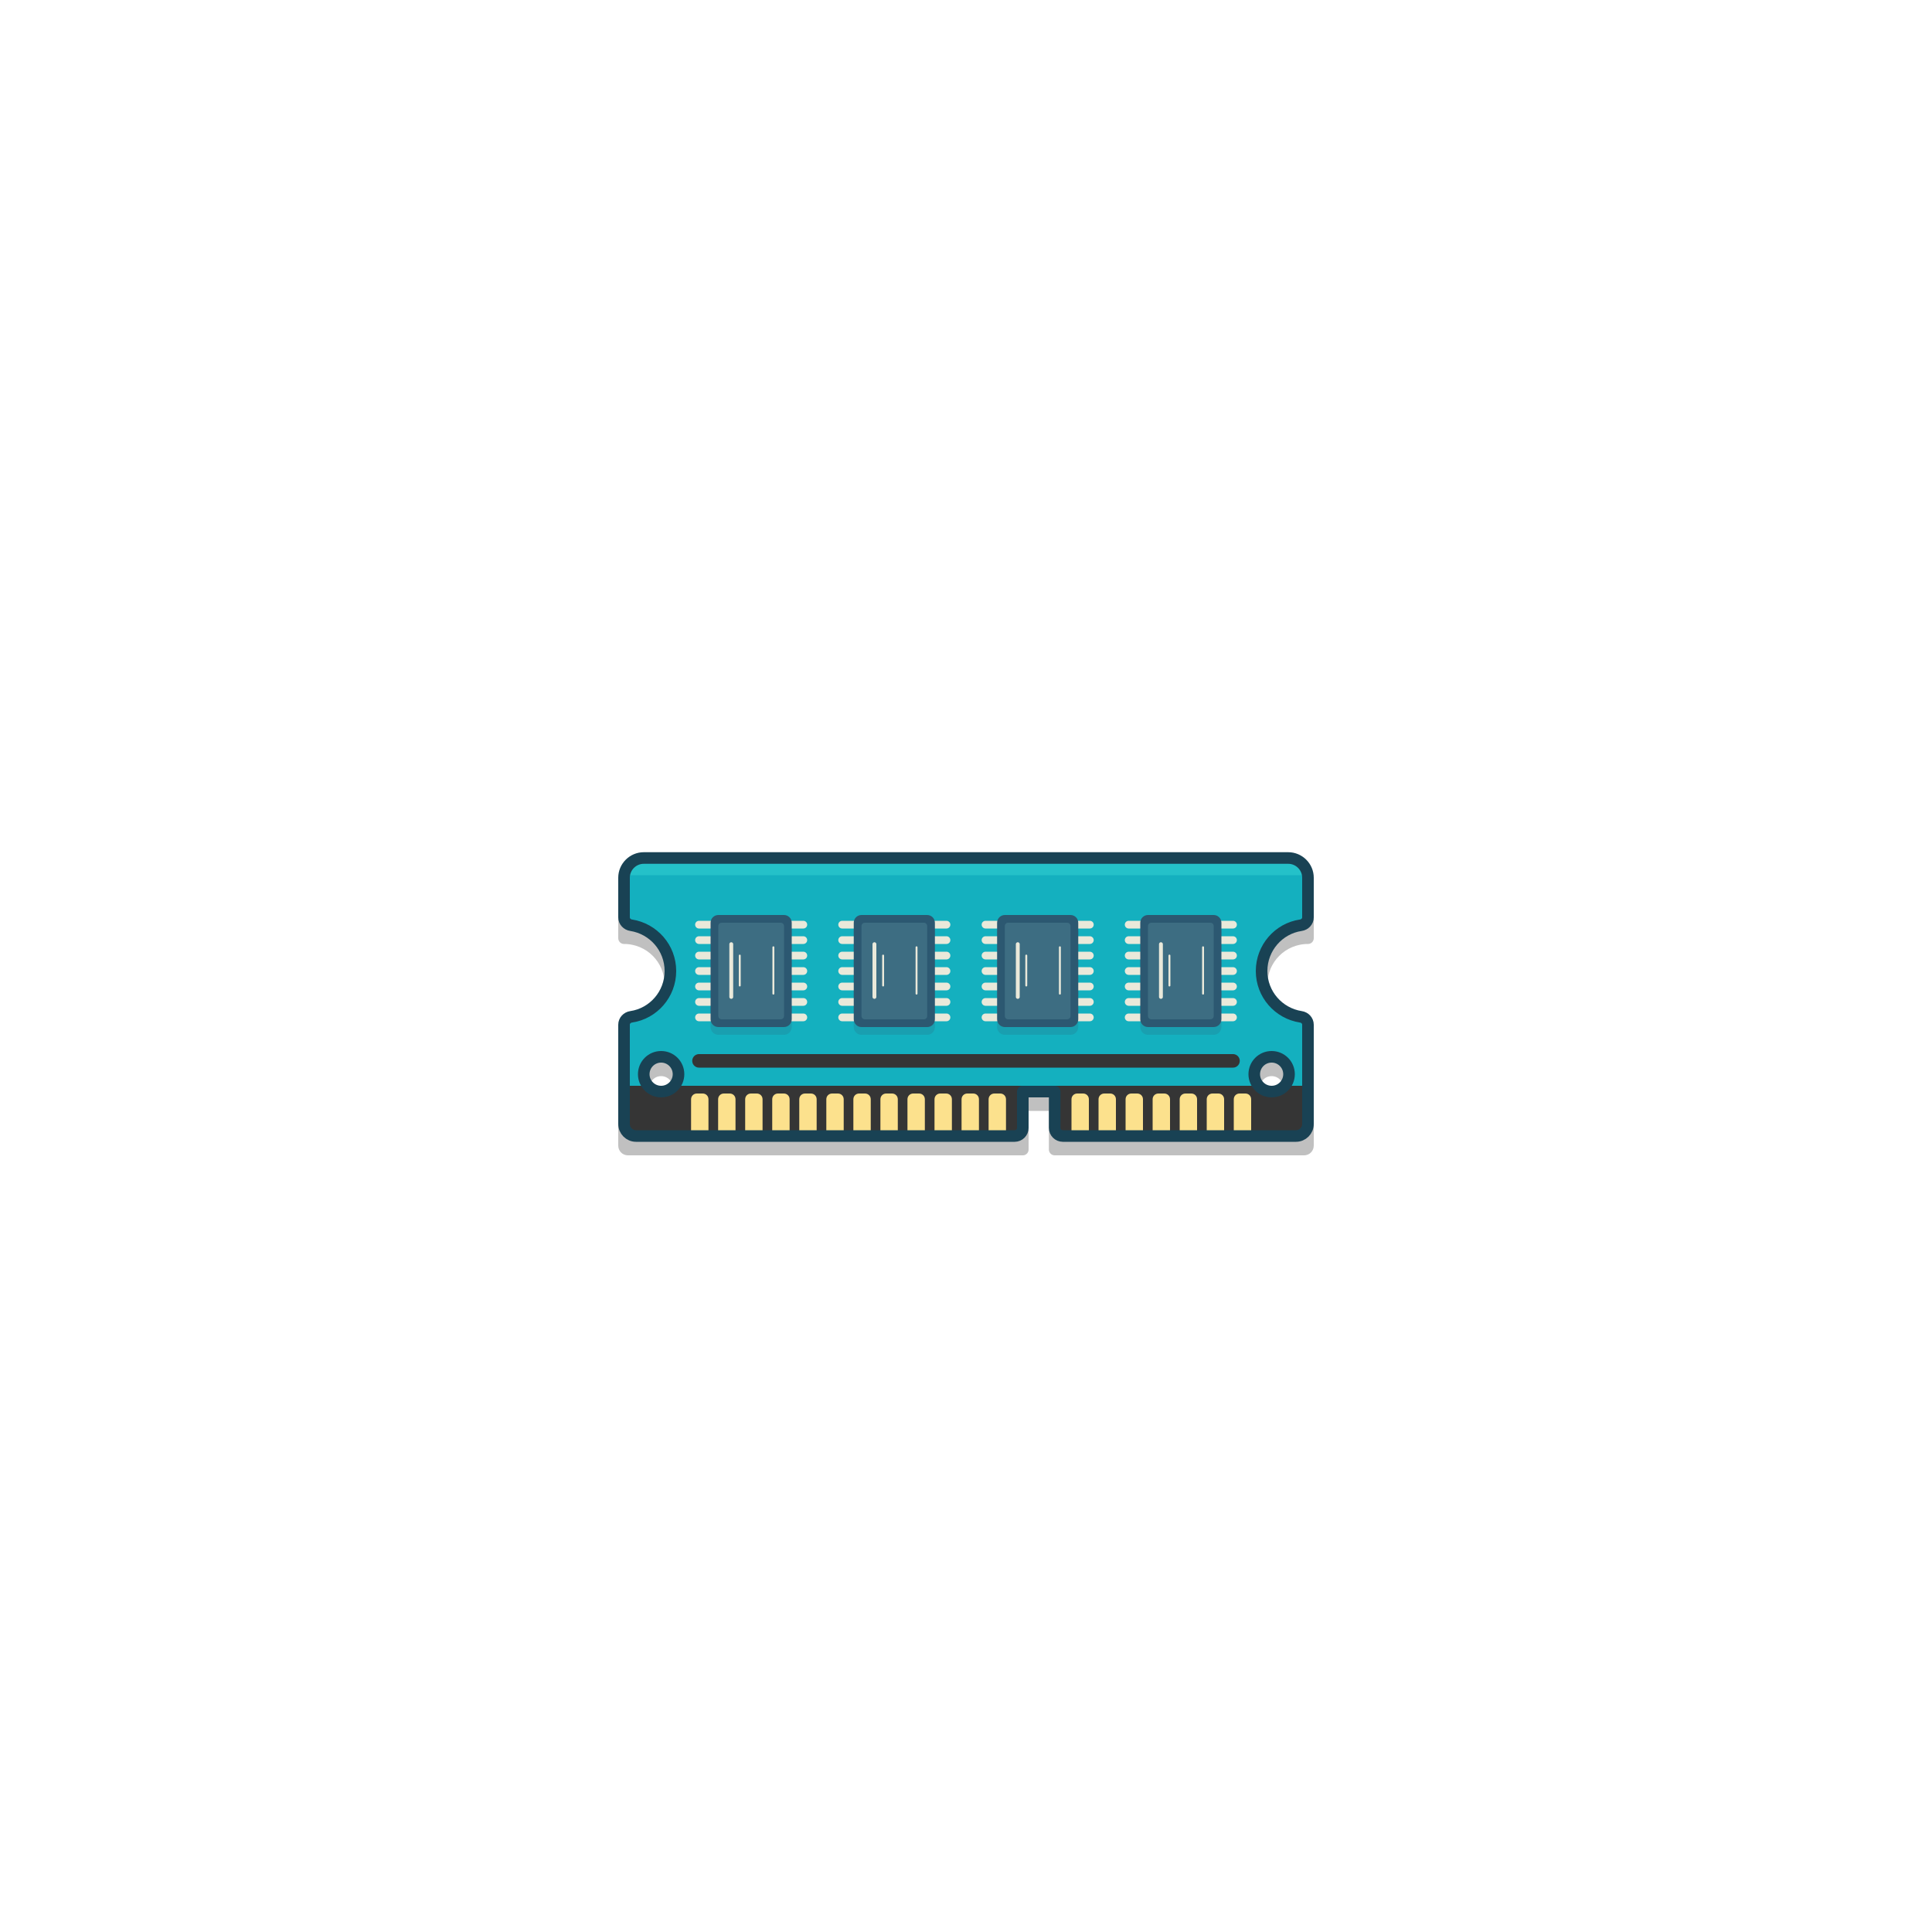
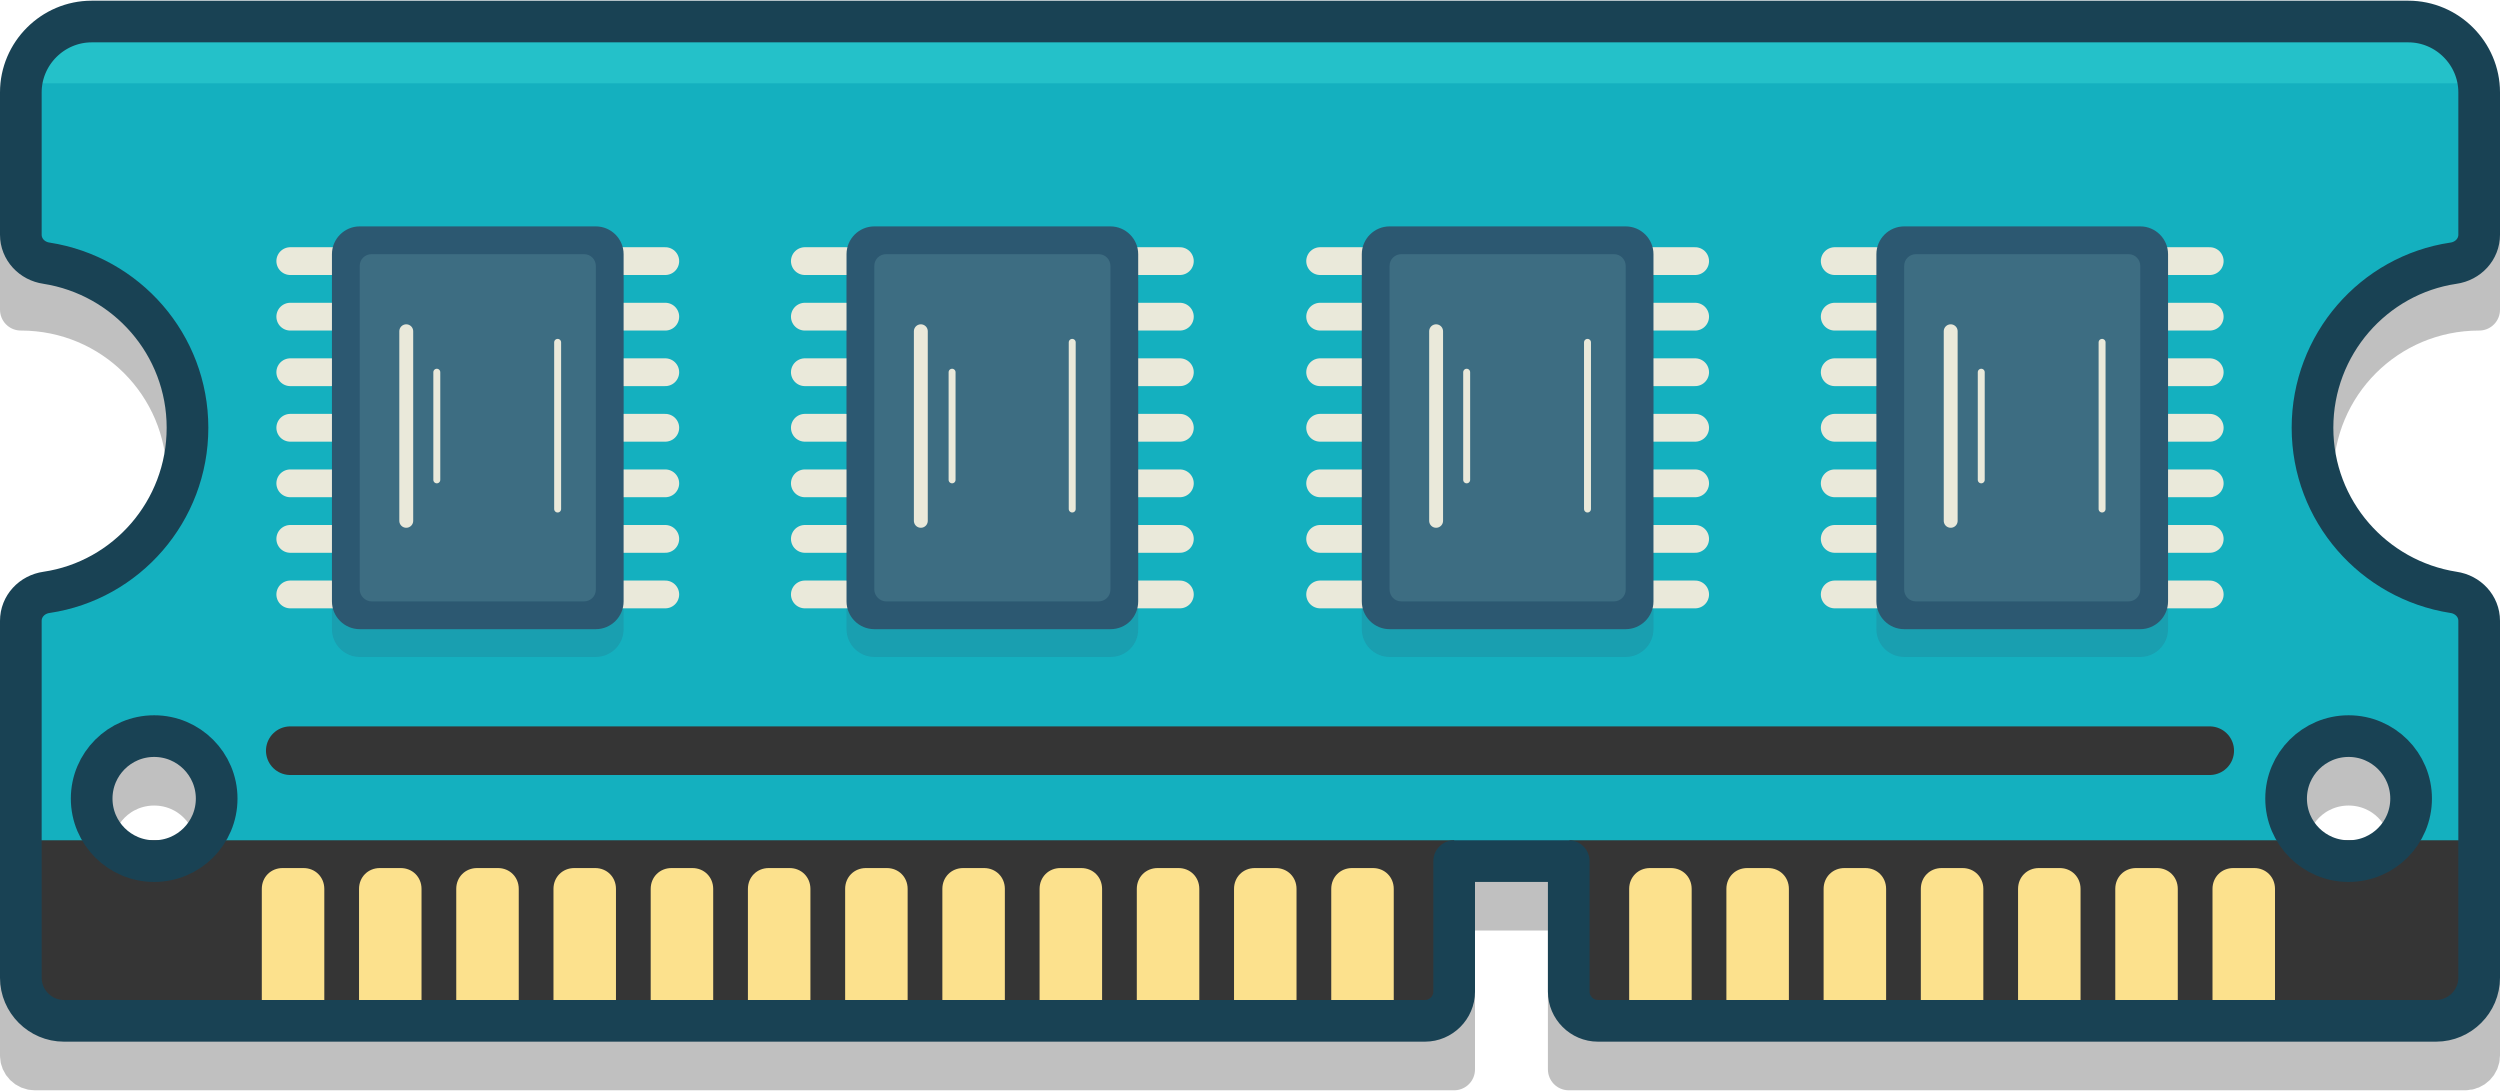
- <svg xmlns="http://www.w3.org/2000/svg" version="1.1" id="Layer_1" x="0px" y="0px" viewBox="0 0 1000 1000" style="enable-background:new 0 0 1000 1000;" xml:space="preserve">
-   <style type="text/css">
- 	.st0{fill:#6B5465;}
- 	.st1{fill:#EEF2F4;}
- 	.st2{opacity:0.31;fill:#353535;stroke:#353535;stroke-width:6;stroke-linecap:round;stroke-linejoin:round;stroke-miterlimit:10;}
- 	.st3{fill:#14B0BF;}
- 	.st4{fill:#24C1C9;}
- 	.st5{fill:#353535;}
- 	.st6{fill:none;stroke:#353535;stroke-width:7;stroke-linecap:round;stroke-linejoin:round;stroke-miterlimit:10;}
- 	.st7{fill:none;stroke:#194254;stroke-width:6;stroke-linecap:round;stroke-linejoin:round;stroke-miterlimit:10;}
- 	.st8{fill:#FCE18D;}
- 	.st9{opacity:0.2;fill:#2C5871;}
- 	.st10{fill:none;stroke:#EAE9DA;stroke-width:4;stroke-linecap:round;stroke-linejoin:round;stroke-miterlimit:10;}
- 	.st11{fill:#2C5871;}
- 	.st12{fill:#3D6D82;}
- 	.st13{fill:none;stroke:#EAE9DA;stroke-width:2;stroke-linecap:round;stroke-linejoin:round;stroke-miterlimit:10;}
- 	.st14{fill:none;stroke:#EAE9DA;stroke-linecap:round;stroke-linejoin:round;stroke-miterlimit:10;}
- </style>
-   <g>
-     <path id="XMLID_135_" class="st2" d="M677,485.6V457c0-3.3-2.7-6-6-6H329c-3.3,0-6,2.7-6,6v28.6c13.3,0,24,10.7,24,24   s-10.7,24-24,24V593c0,1.1,0.9,2,2,2h204.4v-23h16.5v23H675c1.1,0,2-0.9,2-2v-59.4c-13.3,0-24-10.7-24-24S663.7,485.6,677,485.6z    M342.2,572c-5,0-9-4-9-9c0-5,4-9,9-9s9,4,9,9C351.2,568,347.2,572,342.2,572z M658.2,554c5,0,9,4,9,9c0,5-4,9-9,9s-9-4-9-9   C649.2,558,653.2,554,658.2,554z" />
-     <path id="XMLID_164_" class="st3" d="M677,478.6V450c0-3.3-2.7-6-6-6H329c-3.3,0-6,2.7-6,6v28.6c13.3,0,24,10.7,24,24   s-10.7,24-24,24V586c0,1.1,0.9,2,2,2h204.4v-23h16.5v23H675c1.1,0,2-0.9,2-2v-59.4c-13.3,0-24-10.7-24-24S663.7,478.6,677,478.6z    M342.2,565c-5,0-9-4-9-9c0-5,4-9,9-9s9,4,9,9C351.2,561,347.2,565,342.2,565z M658.2,547c5,0,9,4,9,9c0,5-4,9-9,9s-9-4-9-9   C649.2,551,653.2,547,658.2,547z" />
-     <path id="XMLID_4_" class="st4" d="M677,453v-5.4c0-2-2.7-3.6-6-3.6H329c-3.3,0-6,1.6-6,3.6v5.4H677z" />
-     <rect id="XMLID_140_" x="546" y="562" class="st5" width="131" height="26" />
-     <line id="XMLID_136_" class="st6" x1="361.8" y1="549.1" x2="638.2" y2="549.1" />
-     <circle id="XMLID_138_" class="st7" cx="658.2" cy="556" r="9" />
-     <rect id="XMLID_71_" x="323" y="562" class="st5" width="206.4" height="26" />
-     <g id="XMLID_139_">
-       <g id="XMLID_294_">
-         <path id="XMLID_296_" class="st8" d="M519.8,588h-7.2c-0.5,0-0.9-0.4-0.9-0.9V569c0-1.7,1.3-3,3-3h3c1.7,0,3,1.3,3,3v18.1     C520.8,587.6,520.4,588,519.8,588z" />
+ <svg xmlns="http://www.w3.org/2000/svg" height="157" viewBox="0 0 360 157" width="360">
+   <g fill="none" fill-rule="evenodd" transform="translate(3 3)">
+     <g fill-rule="nonzero">
+       <path d="m354 41.6v-28.6c0-3.3-2.7-6-6-6h-342c-3.3 0-6 2.7-6 6v28.6c13.3 0 24 10.7 24 24s-10.7 24-24 24v59.4c0 1.1.9 2 2 2h204.4v-23h16.5v23h129.1c1.1 0 2-.9 2-2v-59.4c-13.3 0-24-10.7-24-24s10.7-24 24-24zm-334.8 86.4c-5 0-9-4-9-9s4-9 9-9 9 4 9 9-4 9-9 9zm316-18c5 0 9 4 9 9s-4 9-9 9-9-4-9-9 4-9 9-9z" style="stroke:#353535;stroke-width:6;fill:#353535;opacity:.31;stroke-linecap:round;stroke-linejoin:round" />
+       <path d="m354 34.6v-28.6c0-3.3-2.7-6-6-6h-342c-3.3 0-6 2.7-6 6v28.6c13.3 0 24 10.7 24 24s-10.7 24-24 24v59.4c0 1.1.9 2 2 2h204.4v-23h16.5v23h129.1c1.1 0 2-.9 2-2v-59.4c-13.3 0-24-10.7-24-24s10.7-24 24-24zm-334.8 86.4c-5 0-9-4-9-9s4-9 9-9 9 4 9 9-4 9-9 9zm316-18c5 0 9 4 9 9s-4 9-9 9-9-4-9-9 4-9 9-9z" fill="#14b0bf" />
+       <path d="m354 9v-5.4c0-2-2.7-3.6-6-3.6h-342c-3.3 0-6 1.6-6 3.6v5.4z" fill="#24c1c9" />
+       <path d="m223 118h131v26h-131z" fill="#353535" />
+     </g>
+     <path d="m38.8 105.1h276.4" stroke="#353535" stroke-linecap="round" stroke-linejoin="round" stroke-width="7" />
+     <circle cx="335.2" cy="112" r="9" stroke="#194254" stroke-linecap="round" stroke-linejoin="round" stroke-width="6" />
+     <path d="m0 118h206.4v26h-206.4z" fill="#353535" fill-rule="nonzero" />
+     <g fill="#fce18d" fill-rule="nonzero">
+       <path d="m8.8 22h-7.2c-.5 0-.9-.4-.9-.9v-18.1c0-1.7 1.3-3 3-3h3c1.7 0 3 1.3 3 3v18.1c.1.5-.3.9-.9.9z" transform="translate(188 122)" />
+       <path d="m8.8 22h-7.2c-.5 0-.9-.4-.9-.9v-18.1c0-1.7 1.3-3 3-3h3c1.7 0 3 1.3 3 3v18.1c.1.5-.3.9-.9.9z" transform="translate(174 122)" />
+       <path d="m8.8 22h-7.2c-.5 0-.9-.4-.9-.9v-18.1c0-1.7 1.3-3 3-3h3c1.7 0 3 1.3 3 3v18.1c.1.5-.3.9-.9.9z" transform="translate(160 122)" />
+       <path d="m8.8 22h-7.2c-.5 0-.9-.4-.9-.9v-18.1c0-1.7 1.3-3 3-3h3c1.7 0 3 1.3 3 3v18.1c.1.5-.3.9-.9.9z" transform="translate(146 122)" />
+       <path d="m8.8 22h-7.2c-.5 0-.9-.4-.9-.9v-18.1c0-1.7 1.3-3 3-3h3c1.7 0 3 1.3 3 3v18.1c.1.5-.3.9-.9.9z" transform="translate(132 122)" />
+       <path d="m8.8 22h-7.2c-.5 0-.9-.4-.9-.9v-18.1c0-1.7 1.3-3 3-3h3c1.7 0 3 1.3 3 3v18.1c.1.5-.3.9-.9.9z" transform="translate(118 122)" />
+       <path d="m8.8 22h-7.2c-.5 0-.9-.4-.9-.9v-18.1c0-1.7 1.3-3 3-3h3c1.7 0 3 1.3 3 3v18.1c.1.5-.3.9-.9.9z" transform="translate(104 122)" />
+       <path d="m8.8 22h-7.2c-.5 0-.9-.4-.9-.9v-18.1c0-1.7 1.3-3 3-3h3c1.7 0 3 1.3 3 3v18.1c.1.5-.3.9-.9.9z" transform="translate(90 122)" />
+       <path d="m8.8 22h-7.2c-.5 0-.9-.4-.9-.9v-18.1c0-1.7 1.3-3 3-3h3c1.7 0 3 1.3 3 3v18.1c.1.5-.3.9-.9.9z" transform="translate(76 122)" />
+       <path d="m8.8 22h-7.2c-.5 0-.9-.4-.9-.9v-18.1c0-1.7 1.3-3 3-3h3c1.7 0 3 1.3 3 3v18.1c.1.5-.3.9-.9.9z" transform="translate(62 122)" />
+       <path d="m8.8 22h-7.2c-.5 0-.9-.4-.9-.9v-18.1c0-1.7 1.3-3 3-3h3c1.7 0 3 1.3 3 3v18.1c.1.5-.3.9-.9.9z" transform="translate(48 122)" />
+       <path d="m8.8 22h-7.2c-.5 0-.9-.4-.9-.9v-18.1c0-1.7 1.3-3 3-3h3c1.7 0 3 1.3 3 3v18.1c.1.5-.3.9-.9.9z" transform="translate(34 122)" />
+     </g>
+     <g fill="#fce18d" fill-rule="nonzero">
+       <path d="m9.6 22h-9v-19c0-1.7 1.3-3 3-3h3c1.7 0 3 1.3 3 3z" transform="translate(315 122)" />
+       <path d="m9.6 22h-9v-19c0-1.7 1.3-3 3-3h3c1.7 0 3 1.3 3 3z" transform="translate(301 122)" />
+       <path d="m9.6 22h-9v-19c0-1.7 1.3-3 3-3h3c1.7 0 3 1.3 3 3z" transform="translate(287 122)" />
+       <path d="m9.6 22h-9v-19c0-1.7 1.3-3 3-3h3c1.7 0 3 1.3 3 3z" transform="translate(273 122)" />
+       <path d="m9.6 22h-9v-19c0-1.7 1.3-3 3-3h3c1.7 0 3 1.3 3 3z" transform="translate(259 122)" />
+       <path d="m9.6 22h-9v-19c0-1.7 1.3-3 3-3h3c1.7 0 3 1.3 3 3z" transform="translate(245 122)" />
+       <path d="m9.6 22h-9v-19c0-1.7 1.3-3 3-3h3c1.7 0 3 1.3 3 3z" transform="translate(231 122)" />
+     </g>
+     <path d="m330 58.6c0-12 8.8-22 20.3-23.7 2.1-.3 3.7-2 3.7-4.1v-20.5c0-5.6-4.6-10.2-10.2-10.2h-333.6c-5.6 0-10.2 4.6-10.2 10.2v20.5c0 2.1 1.6 3.8 3.7 4.1 11.5 1.8 20.3 11.7 20.3 23.7s-8.8 22-20.3 23.7c-2.1.3-3.7 2-3.7 4.1v51.4c0 3.4 2.8 6.2 6.2 6.2h196c2.3 0 4.2-1.9 4.2-4.2v-18.8h16.5v18.8c0 2.3 1.9 4.2 4.2 4.2h120.7c3.4 0 6.2-2.8 6.2-6.2v-51.4c0-2.1-1.6-3.8-3.7-4.1-11.5-1.8-20.3-11.7-20.3-23.7z" stroke="#194254" stroke-linecap="round" stroke-linejoin="round" stroke-width="6" />
+     <circle cx="19.2" cy="112" r="9" stroke="#194254" stroke-linecap="round" stroke-linejoin="round" stroke-width="6" />
+     <g transform="translate(38 29)">
+       <path d="m44.8 62.6h-34c-2.2 0-4-1.8-4-4v-50c0-2.2 1.8-4 4-4h34c2.2 0 4 1.8 4 4v50c0 2.2-1.8 4-4 4z" fill="#2c5871" fill-rule="nonzero" opacity=".2" />
+       <g stroke="#eae9da" stroke-linecap="round" stroke-linejoin="round" stroke-width="4">
+         <path d="m.8.6h6" transform="translate(0 53)" />
+         <path d="m.8.6h6" transform="translate(0 45)" />
+         <path d="m.8.6h6" transform="translate(0 37)" />
+         <path d="m.8.6h6" transform="translate(0 29)" />
+         <path d="m.8.6h6" transform="translate(0 21)" />
+         <path d="m.8.6h6" transform="translate(0 13)" />
+         <path d="m.8.6h6" transform="translate(0 5)" />
      </g>
-       <g id="XMLID_291_">
-         <path id="XMLID_293_" class="st8" d="M505.8,588h-7.2c-0.5,0-0.9-0.4-0.9-0.9V569c0-1.7,1.3-3,3-3h3c1.7,0,3,1.3,3,3v18.1     C506.8,587.6,506.4,588,505.8,588z" />
+       <g stroke="#eae9da" stroke-linecap="round" stroke-linejoin="round" stroke-width="4">
+         <path d="m.8.6h6" transform="translate(48 53)" />
+         <path d="m.8.6h6" transform="translate(48 45)" />
+         <path d="m.8.6h6" transform="translate(48 37)" />
+         <path d="m.8.6h6" transform="translate(48 29)" />
+         <path d="m.8.6h6" transform="translate(48 21)" />
+         <path d="m.8.6h6" transform="translate(48 13)" />
+         <path d="m.8.6h6" transform="translate(48 5)" />
      </g>
-       <g id="XMLID_288_">
-         <path id="XMLID_290_" class="st8" d="M491.8,588h-7.2c-0.5,0-0.9-0.4-0.9-0.9V569c0-1.7,1.3-3,3-3h3c1.7,0,3,1.3,3,3v18.1     C492.8,587.6,492.4,588,491.8,588z" />
-       </g>
-       <g id="XMLID_285_">
-         <path id="XMLID_287_" class="st8" d="M477.8,588h-7.2c-0.5,0-0.9-0.4-0.9-0.9V569c0-1.7,1.3-3,3-3h3c1.7,0,3,1.3,3,3v18.1     C478.8,587.6,478.4,588,477.8,588z" />
-       </g>
-       <g id="XMLID_282_">
-         <path id="XMLID_284_" class="st8" d="M463.8,588h-7.2c-0.5,0-0.9-0.4-0.9-0.9V569c0-1.7,1.3-3,3-3h3c1.7,0,3,1.3,3,3v18.1     C464.8,587.6,464.4,588,463.8,588z" />
-       </g>
-       <g id="XMLID_279_">
-         <path id="XMLID_281_" class="st8" d="M449.8,588h-7.2c-0.5,0-0.9-0.4-0.9-0.9V569c0-1.7,1.3-3,3-3h3c1.7,0,3,1.3,3,3v18.1     C450.8,587.6,450.4,588,449.8,588z" />
-       </g>
-       <g id="XMLID_276_">
-         <path id="XMLID_278_" class="st8" d="M435.8,588h-7.2c-0.5,0-0.9-0.4-0.9-0.9V569c0-1.7,1.3-3,3-3h3c1.7,0,3,1.3,3,3v18.1     C436.8,587.6,436.4,588,435.8,588z" />
-       </g>
-       <g id="XMLID_272_">
-         <path id="XMLID_274_" class="st8" d="M421.8,588h-7.2c-0.5,0-0.9-0.4-0.9-0.9V569c0-1.7,1.3-3,3-3h3c1.7,0,3,1.3,3,3v18.1     C422.8,587.6,422.4,588,421.8,588z" />
-       </g>
-       <g id="XMLID_269_">
-         <path id="XMLID_271_" class="st8" d="M407.8,588h-7.2c-0.5,0-0.9-0.4-0.9-0.9V569c0-1.7,1.3-3,3-3h3c1.7,0,3,1.3,3,3v18.1     C408.8,587.6,408.4,588,407.8,588z" />
-       </g>
-       <g id="XMLID_266_">
-         <path id="XMLID_268_" class="st8" d="M393.8,588h-7.2c-0.5,0-0.9-0.4-0.9-0.9V569c0-1.7,1.3-3,3-3h3c1.7,0,3,1.3,3,3v18.1     C394.8,587.6,394.4,588,393.8,588z" />
-       </g>
-       <g id="XMLID_263_">
-         <path id="XMLID_265_" class="st8" d="M379.8,588h-7.2c-0.5,0-0.9-0.4-0.9-0.9V569c0-1.7,1.3-3,3-3h3c1.7,0,3,1.3,3,3v18.1     C380.8,587.6,380.4,588,379.8,588z" />
-       </g>
-       <g id="XMLID_260_">
-         <path id="XMLID_262_" class="st8" d="M365.8,588h-7.2c-0.5,0-0.9-0.4-0.9-0.9V569c0-1.7,1.3-3,3-3h3c1.7,0,3,1.3,3,3v18.1     C366.8,587.6,366.4,588,365.8,588z" />
+       <path d="m44.8 58.6h-34c-2.2 0-4-1.8-4-4v-50c0-2.2 1.8-4 4-4h34c2.2 0 4 1.8 4 4v50c0 2.2-1.8 4-4 4z" fill="#2c5871" fill-rule="nonzero" />
+       <path d="m10.8 52.9v-46.6c0-1 .8-1.7 1.7-1.7h30.6c1 0 1.7.8 1.7 1.7v46.6c0 1-.8 1.7-1.7 1.7h-30.6c-.9 0-1.7-.8-1.7-1.7z" fill="#3d6d82" fill-rule="nonzero" />
+       <g stroke="#eae9da" stroke-linecap="round" stroke-linejoin="round">
+         <path d="m17.5 15.7v13.9 13.4" stroke-width="2" />
+         <path d="m21.9 21.6v15.5" />
+         <path d="m39.3 17.3v24" />
      </g>
    </g>
-     <g id="XMLID_141_">
-       <g id="XMLID_249_">
-         <path id="XMLID_251_" class="st8" d="M647.6,588h-9v-19c0-1.7,1.3-3,3-3h3c1.7,0,3,1.3,3,3V588z" />
+     <g transform="translate(112 29)">
+       <path d="m44.9 62.6h-34c-2.2 0-4-1.8-4-4v-50c0-2.2 1.8-4 4-4h34c2.2 0 4 1.8 4 4v50c0 2.2-1.7 4-4 4z" fill="#2c5871" fill-rule="nonzero" opacity=".2" />
+       <g stroke="#eae9da" stroke-linecap="round" stroke-linejoin="round" stroke-width="4">
+         <path d="m.9.6h6" transform="translate(0 53)" />
+         <path d="m.9.6h6" transform="translate(0 45)" />
+         <path d="m.9.6h6" transform="translate(0 37)" />
+         <path d="m.9.6h6" transform="translate(0 29)" />
+         <path d="m.9.6h6" transform="translate(0 21)" />
+         <path d="m.9.6h6" transform="translate(0 13)" />
+         <path d="m.9.6h6" transform="translate(0 5)" />
      </g>
-       <g id="XMLID_241_">
-         <path id="XMLID_248_" class="st8" d="M633.6,588h-9v-19c0-1.7,1.3-3,3-3h3c1.7,0,3,1.3,3,3V588z" />
+       <g stroke="#eae9da" stroke-linecap="round" stroke-linejoin="round" stroke-width="4">
+         <path d="m.9.6h6" transform="translate(48 53)" />
+         <path d="m.9.6h6" transform="translate(48 45)" />
+         <path d="m.9.6h6" transform="translate(48 37)" />
+         <path d="m.9.6h6" transform="translate(48 29)" />
+         <path d="m.9.6h6" transform="translate(48 21)" />
+         <path d="m.9.6h6" transform="translate(48 13)" />
+         <path d="m.9.6h6" transform="translate(48 5)" />
      </g>
-       <g id="XMLID_238_">
-         <path id="XMLID_240_" class="st8" d="M619.6,588h-9v-19c0-1.7,1.3-3,3-3h3c1.7,0,3,1.3,3,3V588z" />
-       </g>
-       <g id="XMLID_234_">
-         <path id="XMLID_236_" class="st8" d="M605.6,588h-9v-19c0-1.7,1.3-3,3-3h3c1.7,0,3,1.3,3,3V588z" />
-       </g>
-       <g id="XMLID_231_">
-         <path id="XMLID_233_" class="st8" d="M591.6,588h-9v-19c0-1.7,1.3-3,3-3h3c1.7,0,3,1.3,3,3V588z" />
-       </g>
-       <g id="XMLID_228_">
-         <path id="XMLID_230_" class="st8" d="M577.6,588h-9v-19c0-1.7,1.3-3,3-3h3c1.7,0,3,1.3,3,3V588z" />
-       </g>
-       <g id="XMLID_225_">
-         <path id="XMLID_227_" class="st8" d="M563.6,588h-9v-19c0-1.7,1.3-3,3-3h3c1.7,0,3,1.3,3,3V588z" />
+       <path d="m44.9 58.6h-34c-2.2 0-4-1.8-4-4v-50c0-2.2 1.8-4 4-4h34c2.2 0 4 1.8 4 4v50c0 2.2-1.7 4-4 4z" fill="#2c5871" fill-rule="nonzero" />
+       <path d="m10.9 52.9v-46.6c0-1 .8-1.7 1.7-1.7h30.6c1 0 1.7.8 1.7 1.7v46.6c0 1-.8 1.7-1.7 1.7h-30.6c-.9 0-1.7-.8-1.7-1.7z" fill="#3d6d82" fill-rule="nonzero" />
+       <g stroke="#eae9da" stroke-linecap="round" stroke-linejoin="round">
+         <path d="m17.6 15.7v13.9 13.4" stroke-width="2" />
+         <path d="m22.1 21.6v15.5" />
+         <path d="m39.4 17.3v24" />
      </g>
    </g>
-     <path id="XMLID_103_" class="st7" d="M653,502.6c0-12,8.8-22,20.3-23.7c2.1-0.3,3.7-2,3.7-4.1v-20.5c0-5.6-4.6-10.2-10.2-10.2   H333.2c-5.6,0-10.2,4.6-10.2,10.2v20.5c0,2.1,1.6,3.8,3.7,4.1c11.5,1.8,20.3,11.7,20.3,23.7c0,12-8.8,22-20.3,23.7   c-2.1,0.3-3.7,2-3.7,4.1v51.4c0,3.4,2.8,6.2,6.2,6.2h196c2.3,0,4.2-1.9,4.2-4.2V565h16.5v18.8c0,2.3,1.9,4.2,4.2,4.2h120.7   c3.4,0,6.2-2.8,6.2-6.2v-51.4c0-2.1-1.6-3.8-3.7-4.1C661.8,524.5,653,514.6,653,502.6z" />
-     <circle id="XMLID_39_" class="st7" cx="342.2" cy="556" r="9" />
-     <g>
-       <path id="XMLID_137_" class="st9" d="M405.8,535.6h-34c-2.2,0-4-1.8-4-4v-50c0-2.2,1.8-4,4-4h34c2.2,0,4,1.8,4,4v50    C409.8,533.8,408,535.6,405.8,535.6z" />
-       <g id="XMLID_8_">
-         <g>
-           <g id="XMLID_348_">
-             <line id="XMLID_349_" class="st10" x1="361.8" y1="526.6" x2="367.8" y2="526.6" />
-           </g>
-           <g id="XMLID_346_">
-             <line id="XMLID_347_" class="st10" x1="361.8" y1="518.6" x2="367.8" y2="518.6" />
-           </g>
-           <g id="XMLID_344_">
-             <line id="XMLID_345_" class="st10" x1="361.8" y1="510.6" x2="367.8" y2="510.6" />
-           </g>
-           <g id="XMLID_342_">
-             <line id="XMLID_343_" class="st10" x1="361.8" y1="502.6" x2="367.8" y2="502.6" />
-           </g>
-           <g id="XMLID_340_">
-             <line id="XMLID_341_" class="st10" x1="361.8" y1="494.6" x2="367.8" y2="494.6" />
-           </g>
-           <g id="XMLID_338_">
-             <line id="XMLID_339_" class="st10" x1="361.8" y1="486.6" x2="367.8" y2="486.6" />
-           </g>
-           <g id="XMLID_336_">
-             <line id="XMLID_337_" class="st10" x1="361.8" y1="478.6" x2="367.8" y2="478.6" />
-           </g>
-         </g>
+     <g transform="translate(187 29)">
+       <path d="m44.1 62.6h-34c-2.2 0-4-1.8-4-4v-50c0-2.2 1.8-4 4-4h34c2.2 0 4 1.8 4 4v50c0 2.2-1.8 4-4 4z" fill="#2c5871" fill-rule="nonzero" opacity=".2" />
+       <g stroke="#eae9da" stroke-linecap="round" stroke-linejoin="round" stroke-width="4">
+         <path d="m.1.6h6" transform="translate(0 53)" />
+         <path d="m.1.6h6" transform="translate(0 45)" />
+         <path d="m.1.6h6" transform="translate(0 37)" />
+         <path d="m.1.6h6" transform="translate(0 29)" />
+         <path d="m.1.6h6" transform="translate(0 21)" />
+         <path d="m.1.6h6" transform="translate(0 13)" />
+         <path d="m.1.6h6" transform="translate(0 5)" />
      </g>
-       <g id="XMLID_17_">
-         <g id="XMLID_36_">
-           <line id="XMLID_37_" class="st10" x1="409.8" y1="526.6" x2="415.8" y2="526.6" />
-         </g>
-         <g id="XMLID_34_">
-           <line id="XMLID_35_" class="st10" x1="409.8" y1="518.6" x2="415.8" y2="518.6" />
-         </g>
-         <g id="XMLID_32_">
-           <line id="XMLID_33_" class="st10" x1="409.8" y1="510.6" x2="415.8" y2="510.6" />
-         </g>
-         <g id="XMLID_30_">
-           <line id="XMLID_31_" class="st10" x1="409.8" y1="502.6" x2="415.8" y2="502.6" />
-         </g>
-         <g id="XMLID_28_">
-           <line id="XMLID_29_" class="st10" x1="409.8" y1="494.6" x2="415.8" y2="494.6" />
-         </g>
-         <g id="XMLID_26_">
-           <line id="XMLID_27_" class="st10" x1="409.8" y1="486.6" x2="415.8" y2="486.6" />
-         </g>
-         <g id="XMLID_24_">
-           <line id="XMLID_25_" class="st10" x1="409.8" y1="478.6" x2="415.8" y2="478.6" />
-         </g>
+       <g stroke="#eae9da" stroke-linecap="round" stroke-linejoin="round" stroke-width="4">
+         <path d="m.1.6h6" transform="translate(48 53)" />
+         <path d="m.1.6h6" transform="translate(48 45)" />
+         <path d="m.1.6h6" transform="translate(48 37)" />
+         <path d="m.1.6h6" transform="translate(48 29)" />
+         <path d="m.1.6h6" transform="translate(48 21)" />
+         <path d="m.1.6h6" transform="translate(48 13)" />
+         <path d="m.1.6h6" transform="translate(48 5)" />
      </g>
-       <path id="XMLID_5_" class="st11" d="M405.8,531.6h-34c-2.2,0-4-1.8-4-4v-50c0-2.2,1.8-4,4-4h34c2.2,0,4,1.8,4,4v50    C409.8,529.8,408,531.6,405.8,531.6z" />
-       <path id="XMLID_144_" class="st12" d="M371.8,525.9v-46.6c0-1,0.8-1.7,1.7-1.7h30.6c1,0,1.7,0.8,1.7,1.7v46.6c0,1-0.8,1.7-1.7,1.7    h-30.6C372.6,527.6,371.8,526.8,371.8,525.9z" />
-       <polyline id="XMLID_143_" class="st13" points="378.5,488.7 378.5,502.6 378.5,516   " />
-       <line id="XMLID_166_" class="st14" x1="382.9" y1="494.6" x2="382.9" y2="510.1" />
-       <line id="XMLID_146_" class="st14" x1="400.3" y1="490.3" x2="400.3" y2="514.3" />
+       <path d="m44.1 58.6h-34c-2.2 0-4-1.8-4-4v-50c0-2.2 1.8-4 4-4h34c2.2 0 4 1.8 4 4v50c0 2.2-1.8 4-4 4z" fill="#2c5871" fill-rule="nonzero" />
+       <path d="m10.1 52.9v-46.6c0-1 .8-1.7 1.7-1.7h30.6c1 0 1.7.8 1.7 1.7v46.6c0 1-.8 1.7-1.7 1.7h-30.6c-1 0-1.7-.8-1.7-1.7z" fill="#3d6d82" fill-rule="nonzero" />
+       <g stroke="#eae9da" stroke-linecap="round" stroke-linejoin="round">
+         <path d="m16.8 15.7v13.9 13.4" stroke-width="2" />
+         <path d="m21.2 21.6v15.5" />
+         <path d="m38.6 17.3v24" />
+       </g>
    </g>
-     <g>
-       <path id="XMLID_178_" class="st9" d="M479.9,535.6h-34c-2.2,0-4-1.8-4-4v-50c0-2.2,1.8-4,4-4h34c2.2,0,4,1.8,4,4v50    C483.9,533.8,482.2,535.6,479.9,535.6z" />
-       <g id="XMLID_55_">
-         <g id="XMLID_68_">
-           <line id="XMLID_69_" class="st10" x1="435.9" y1="526.6" x2="441.9" y2="526.6" />
-         </g>
-         <g id="XMLID_66_">
-           <line id="XMLID_67_" class="st10" x1="435.9" y1="518.6" x2="441.9" y2="518.6" />
-         </g>
-         <g id="XMLID_64_">
-           <line id="XMLID_65_" class="st10" x1="435.9" y1="510.6" x2="441.9" y2="510.6" />
-         </g>
-         <g id="XMLID_62_">
-           <line id="XMLID_63_" class="st10" x1="435.9" y1="502.6" x2="441.9" y2="502.6" />
-         </g>
-         <g id="XMLID_60_">
-           <line id="XMLID_61_" class="st10" x1="435.9" y1="494.6" x2="441.9" y2="494.6" />
-         </g>
-         <g id="XMLID_58_">
-           <line id="XMLID_59_" class="st10" x1="435.9" y1="486.6" x2="441.9" y2="486.6" />
-         </g>
-         <g id="XMLID_56_">
-           <line id="XMLID_57_" class="st10" x1="435.9" y1="478.6" x2="441.9" y2="478.6" />
-         </g>
+     <g transform="translate(261 29)">
+       <path d="m44.2 62.6h-34c-2.2 0-4-1.8-4-4v-50c0-2.2 1.8-4 4-4h34c2.2 0 4 1.8 4 4v50c0 2.2-1.8 4-4 4z" fill="#2c5871" fill-rule="nonzero" opacity=".2" />
+       <g stroke="#eae9da" stroke-linecap="round" stroke-linejoin="round" stroke-width="4">
+         <path d="m.2.6h6" transform="translate(0 53)" />
+         <path d="m.2.6h6" transform="translate(0 45)" />
+         <path d="m.2.6h6" transform="translate(0 37)" />
+         <path d="m.2.6h6" transform="translate(0 29)" />
+         <path d="m.2.6h6" transform="translate(0 21)" />
+         <path d="m.2.6h6" transform="translate(0 13)" />
+         <path d="m.2.6h6" transform="translate(0 5)" />
      </g>
-       <g id="XMLID_40_">
-         <g id="XMLID_53_">
-           <line id="XMLID_54_" class="st10" x1="483.9" y1="526.6" x2="489.9" y2="526.6" />
-         </g>
-         <g id="XMLID_51_">
-           <line id="XMLID_52_" class="st10" x1="483.9" y1="518.6" x2="489.9" y2="518.6" />
-         </g>
-         <g id="XMLID_49_">
-           <line id="XMLID_50_" class="st10" x1="483.9" y1="510.6" x2="489.9" y2="510.6" />
-         </g>
-         <g id="XMLID_47_">
-           <line id="XMLID_48_" class="st10" x1="483.9" y1="502.6" x2="489.9" y2="502.6" />
-         </g>
-         <g id="XMLID_45_">
-           <line id="XMLID_46_" class="st10" x1="483.9" y1="494.6" x2="489.9" y2="494.6" />
-         </g>
-         <g id="XMLID_43_">
-           <line id="XMLID_44_" class="st10" x1="483.9" y1="486.6" x2="489.9" y2="486.6" />
-         </g>
-         <g id="XMLID_41_">
-           <line id="XMLID_42_" class="st10" x1="483.9" y1="478.6" x2="489.9" y2="478.6" />
-         </g>
+       <g stroke="#eae9da" stroke-linecap="round" stroke-linejoin="round" stroke-width="4">
+         <path d="m.2.6h6" transform="translate(48 53)" />
+         <path d="m.2.6h6" transform="translate(48 45)" />
+         <path d="m.2.6h6" transform="translate(48 37)" />
+         <path d="m.2.6h6" transform="translate(48 29)" />
+         <path d="m.2.6h6" transform="translate(48 21)" />
+         <path d="m.2.6h6" transform="translate(48 13)" />
+         <path d="m.2.6h6" transform="translate(48 5)" />
      </g>
-       <path id="XMLID_70_" class="st11" d="M479.9,531.6h-34c-2.2,0-4-1.8-4-4v-50c0-2.2,1.8-4,4-4h34c2.2,0,4,1.8,4,4v50    C483.9,529.8,482.2,531.6,479.9,531.6z" />
-       <path id="XMLID_148_" class="st12" d="M445.9,525.9v-46.6c0-1,0.8-1.7,1.7-1.7h30.6c1,0,1.7,0.8,1.7,1.7v46.6c0,1-0.8,1.7-1.7,1.7    h-30.6C446.7,527.6,445.9,526.8,445.9,525.9z" />
-       <polyline id="XMLID_186_" class="st13" points="452.6,488.7 452.6,502.6 452.6,516   " />
-       <line id="XMLID_177_" class="st14" x1="457.1" y1="494.6" x2="457.1" y2="510.1" />
-       <line id="XMLID_6_" class="st14" x1="474.4" y1="490.3" x2="474.4" y2="514.3" />
-     </g>
-     <g>
-       <path id="XMLID_175_" class="st9" d="M554.1,535.6h-34c-2.2,0-4-1.8-4-4v-50c0-2.2,1.8-4,4-4h34c2.2,0,4,1.8,4,4v50    C558.1,533.8,556.3,535.6,554.1,535.6z" />
-       <g id="XMLID_87_">
-         <g id="XMLID_100_">
-           <line id="XMLID_101_" class="st10" x1="510.1" y1="526.6" x2="516.1" y2="526.6" />
-         </g>
-         <g id="XMLID_98_">
-           <line id="XMLID_99_" class="st10" x1="510.1" y1="518.6" x2="516.1" y2="518.6" />
-         </g>
-         <g id="XMLID_96_">
-           <line id="XMLID_97_" class="st10" x1="510.1" y1="510.6" x2="516.1" y2="510.6" />
-         </g>
-         <g id="XMLID_94_">
-           <line id="XMLID_95_" class="st10" x1="510.1" y1="502.6" x2="516.1" y2="502.6" />
-         </g>
-         <g id="XMLID_92_">
-           <line id="XMLID_93_" class="st10" x1="510.1" y1="494.6" x2="516.1" y2="494.6" />
-         </g>
-         <g id="XMLID_90_">
-           <line id="XMLID_91_" class="st10" x1="510.1" y1="486.6" x2="516.1" y2="486.6" />
-         </g>
-         <g id="XMLID_88_">
-           <line id="XMLID_89_" class="st10" x1="510.1" y1="478.6" x2="516.1" y2="478.6" />
-         </g>
+       <path d="m44.2 58.6h-34c-2.2 0-4-1.8-4-4v-50c0-2.2 1.8-4 4-4h34c2.2 0 4 1.8 4 4v50c0 2.2-1.8 4-4 4z" fill="#2c5871" fill-rule="nonzero" />
+       <path d="m10.2 52.9v-46.6c0-1 .8-1.7 1.7-1.7h30.6c1 0 1.7.8 1.7 1.7v46.6c0 1-.8 1.7-1.7 1.7h-30.6c-1 0-1.7-.8-1.7-1.7z" fill="#3d6d82" fill-rule="nonzero" />
+       <g stroke="#eae9da" stroke-linecap="round" stroke-linejoin="round">
+         <path d="m16.9 15.7v13.9 13.4" stroke-width="2" />
+         <path d="m21.3 21.6v15.5" />
+         <path d="m38.7 17.3v24" />
      </g>
-       <g id="XMLID_72_">
-         <g id="XMLID_85_">
-           <line id="XMLID_86_" class="st10" x1="558.1" y1="526.6" x2="564.1" y2="526.6" />
-         </g>
-         <g id="XMLID_83_">
-           <line id="XMLID_84_" class="st10" x1="558.1" y1="518.6" x2="564.1" y2="518.6" />
-         </g>
-         <g id="XMLID_81_">
-           <line id="XMLID_82_" class="st10" x1="558.1" y1="510.6" x2="564.1" y2="510.6" />
-         </g>
-         <g id="XMLID_79_">
-           <line id="XMLID_80_" class="st10" x1="558.1" y1="502.6" x2="564.1" y2="502.6" />
-         </g>
-         <g id="XMLID_77_">
-           <line id="XMLID_78_" class="st10" x1="558.1" y1="494.6" x2="564.1" y2="494.6" />
-         </g>
-         <g id="XMLID_75_">
-           <line id="XMLID_76_" class="st10" x1="558.1" y1="486.6" x2="564.1" y2="486.6" />
-         </g>
-         <g id="XMLID_73_">
-           <line id="XMLID_74_" class="st10" x1="558.1" y1="478.6" x2="564.1" y2="478.6" />
-         </g>
-       </g>
-       <path id="XMLID_102_" class="st11" d="M554.1,531.6h-34c-2.2,0-4-1.8-4-4v-50c0-2.2,1.8-4,4-4h34c2.2,0,4,1.8,4,4v50    C558.1,529.8,556.3,531.6,554.1,531.6z" />
-       <path id="XMLID_147_" class="st12" d="M520.1,525.9v-46.6c0-1,0.8-1.7,1.7-1.7h30.6c1,0,1.7,0.8,1.7,1.7v46.6c0,1-0.8,1.7-1.7,1.7    h-30.6C520.8,527.6,520.1,526.8,520.1,525.9z" />
-       <polyline id="XMLID_200_" class="st13" points="526.8,488.7 526.8,502.6 526.8,516   " />
-       <line id="XMLID_198_" class="st14" x1="531.2" y1="494.6" x2="531.2" y2="510.1" />
-       <line id="XMLID_3_" class="st14" x1="548.6" y1="490.3" x2="548.6" y2="514.3" />
-     </g>
-     <g>
-       <path id="XMLID_151_" class="st9" d="M628.2,535.6h-34c-2.2,0-4-1.8-4-4v-50c0-2.2,1.8-4,4-4h34c2.2,0,4,1.8,4,4v50    C632.2,533.8,630.4,535.6,628.2,535.6z" />
-       <g id="XMLID_119_">
-         <g id="XMLID_132_">
-           <line id="XMLID_133_" class="st10" x1="584.2" y1="526.6" x2="590.2" y2="526.6" />
-         </g>
-         <g id="XMLID_130_">
-           <line id="XMLID_131_" class="st10" x1="584.2" y1="518.6" x2="590.2" y2="518.6" />
-         </g>
-         <g id="XMLID_128_">
-           <line id="XMLID_129_" class="st10" x1="584.2" y1="510.6" x2="590.2" y2="510.6" />
-         </g>
-         <g id="XMLID_126_">
-           <line id="XMLID_127_" class="st10" x1="584.2" y1="502.6" x2="590.2" y2="502.6" />
-         </g>
-         <g id="XMLID_124_">
-           <line id="XMLID_125_" class="st10" x1="584.2" y1="494.6" x2="590.2" y2="494.6" />
-         </g>
-         <g id="XMLID_122_">
-           <line id="XMLID_123_" class="st10" x1="584.2" y1="486.6" x2="590.2" y2="486.6" />
-         </g>
-         <g id="XMLID_120_">
-           <line id="XMLID_121_" class="st10" x1="584.2" y1="478.6" x2="590.2" y2="478.6" />
-         </g>
-       </g>
-       <g id="XMLID_104_">
-         <g id="XMLID_117_">
-           <line id="XMLID_118_" class="st10" x1="632.2" y1="526.6" x2="638.2" y2="526.6" />
-         </g>
-         <g id="XMLID_115_">
-           <line id="XMLID_116_" class="st10" x1="632.2" y1="518.6" x2="638.2" y2="518.6" />
-         </g>
-         <g id="XMLID_113_">
-           <line id="XMLID_114_" class="st10" x1="632.2" y1="510.6" x2="638.2" y2="510.6" />
-         </g>
-         <g id="XMLID_111_">
-           <line id="XMLID_112_" class="st10" x1="632.2" y1="502.6" x2="638.2" y2="502.6" />
-         </g>
-         <g id="XMLID_109_">
-           <line id="XMLID_110_" class="st10" x1="632.2" y1="494.6" x2="638.2" y2="494.6" />
-         </g>
-         <g id="XMLID_107_">
-           <line id="XMLID_108_" class="st10" x1="632.2" y1="486.6" x2="638.2" y2="486.6" />
-         </g>
-         <g id="XMLID_105_">
-           <line id="XMLID_106_" class="st10" x1="632.2" y1="478.6" x2="638.2" y2="478.6" />
-         </g>
-       </g>
-       <path id="XMLID_134_" class="st11" d="M628.2,531.6h-34c-2.2,0-4-1.8-4-4v-50c0-2.2,1.8-4,4-4h34c2.2,0,4,1.8,4,4v50    C632.2,529.8,630.4,531.6,628.2,531.6z" />
-       <path id="XMLID_145_" class="st12" d="M594.2,525.9v-46.6c0-1,0.8-1.7,1.7-1.7h30.6c1,0,1.7,0.8,1.7,1.7v46.6c0,1-0.8,1.7-1.7,1.7    h-30.6C594.9,527.6,594.2,526.8,594.2,525.9z" />
-       <polyline id="XMLID_203_" class="st13" points="600.9,488.7 600.9,502.6 600.9,516   " />
-       <line id="XMLID_202_" class="st14" x1="605.3" y1="494.6" x2="605.3" y2="510.1" />
-       <line id="XMLID_2_" class="st14" x1="622.7" y1="490.3" x2="622.7" y2="514.3" />
    </g>
  </g>
</svg>
